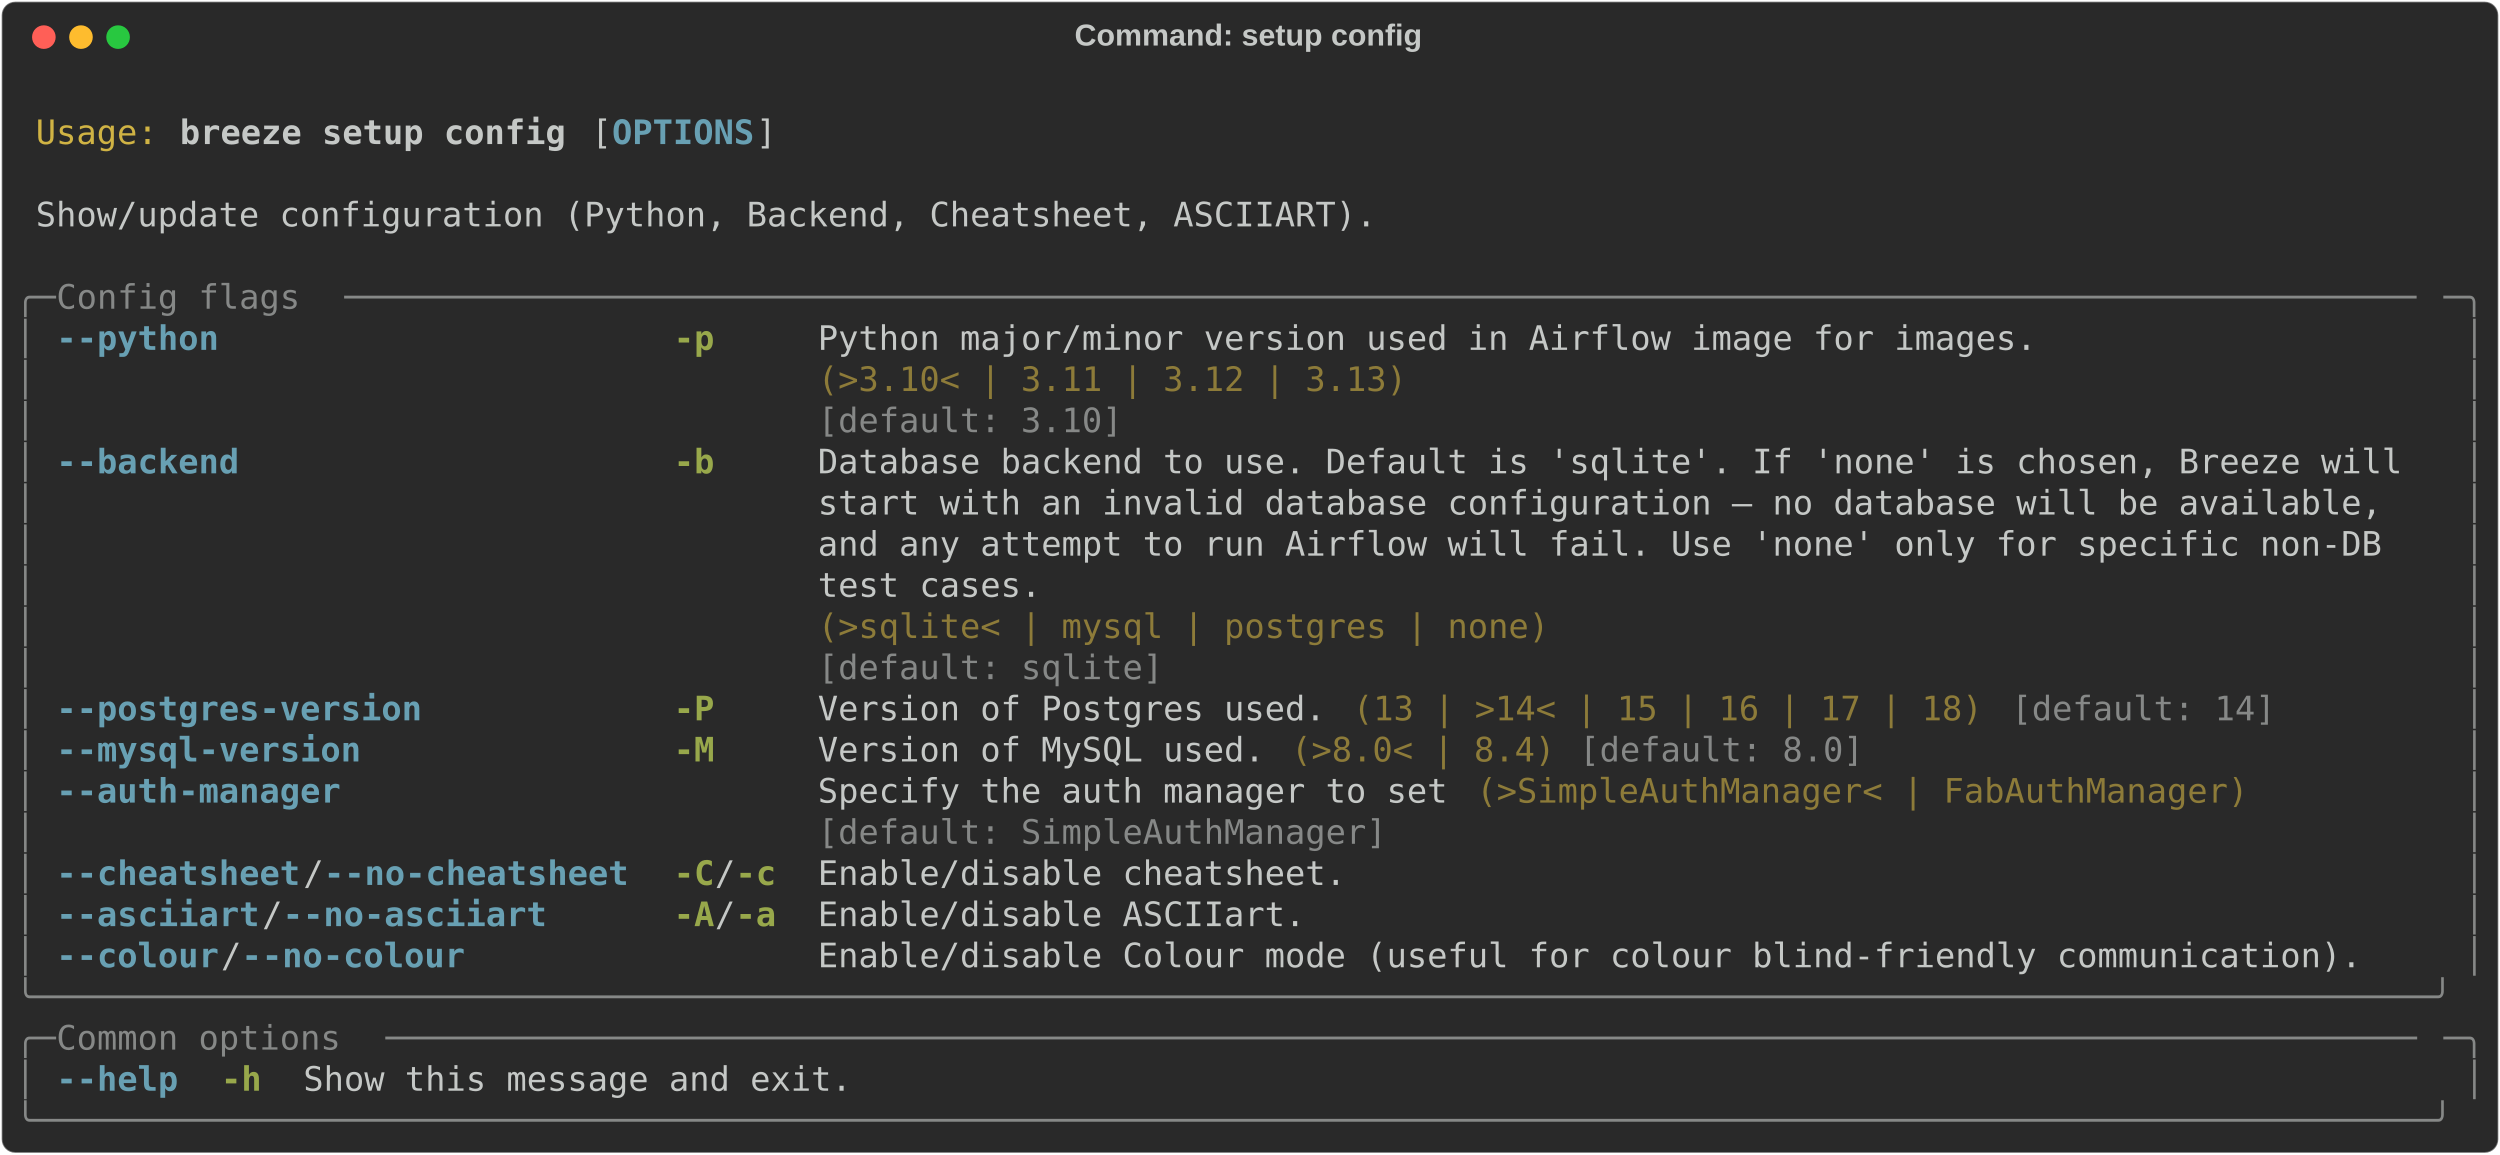
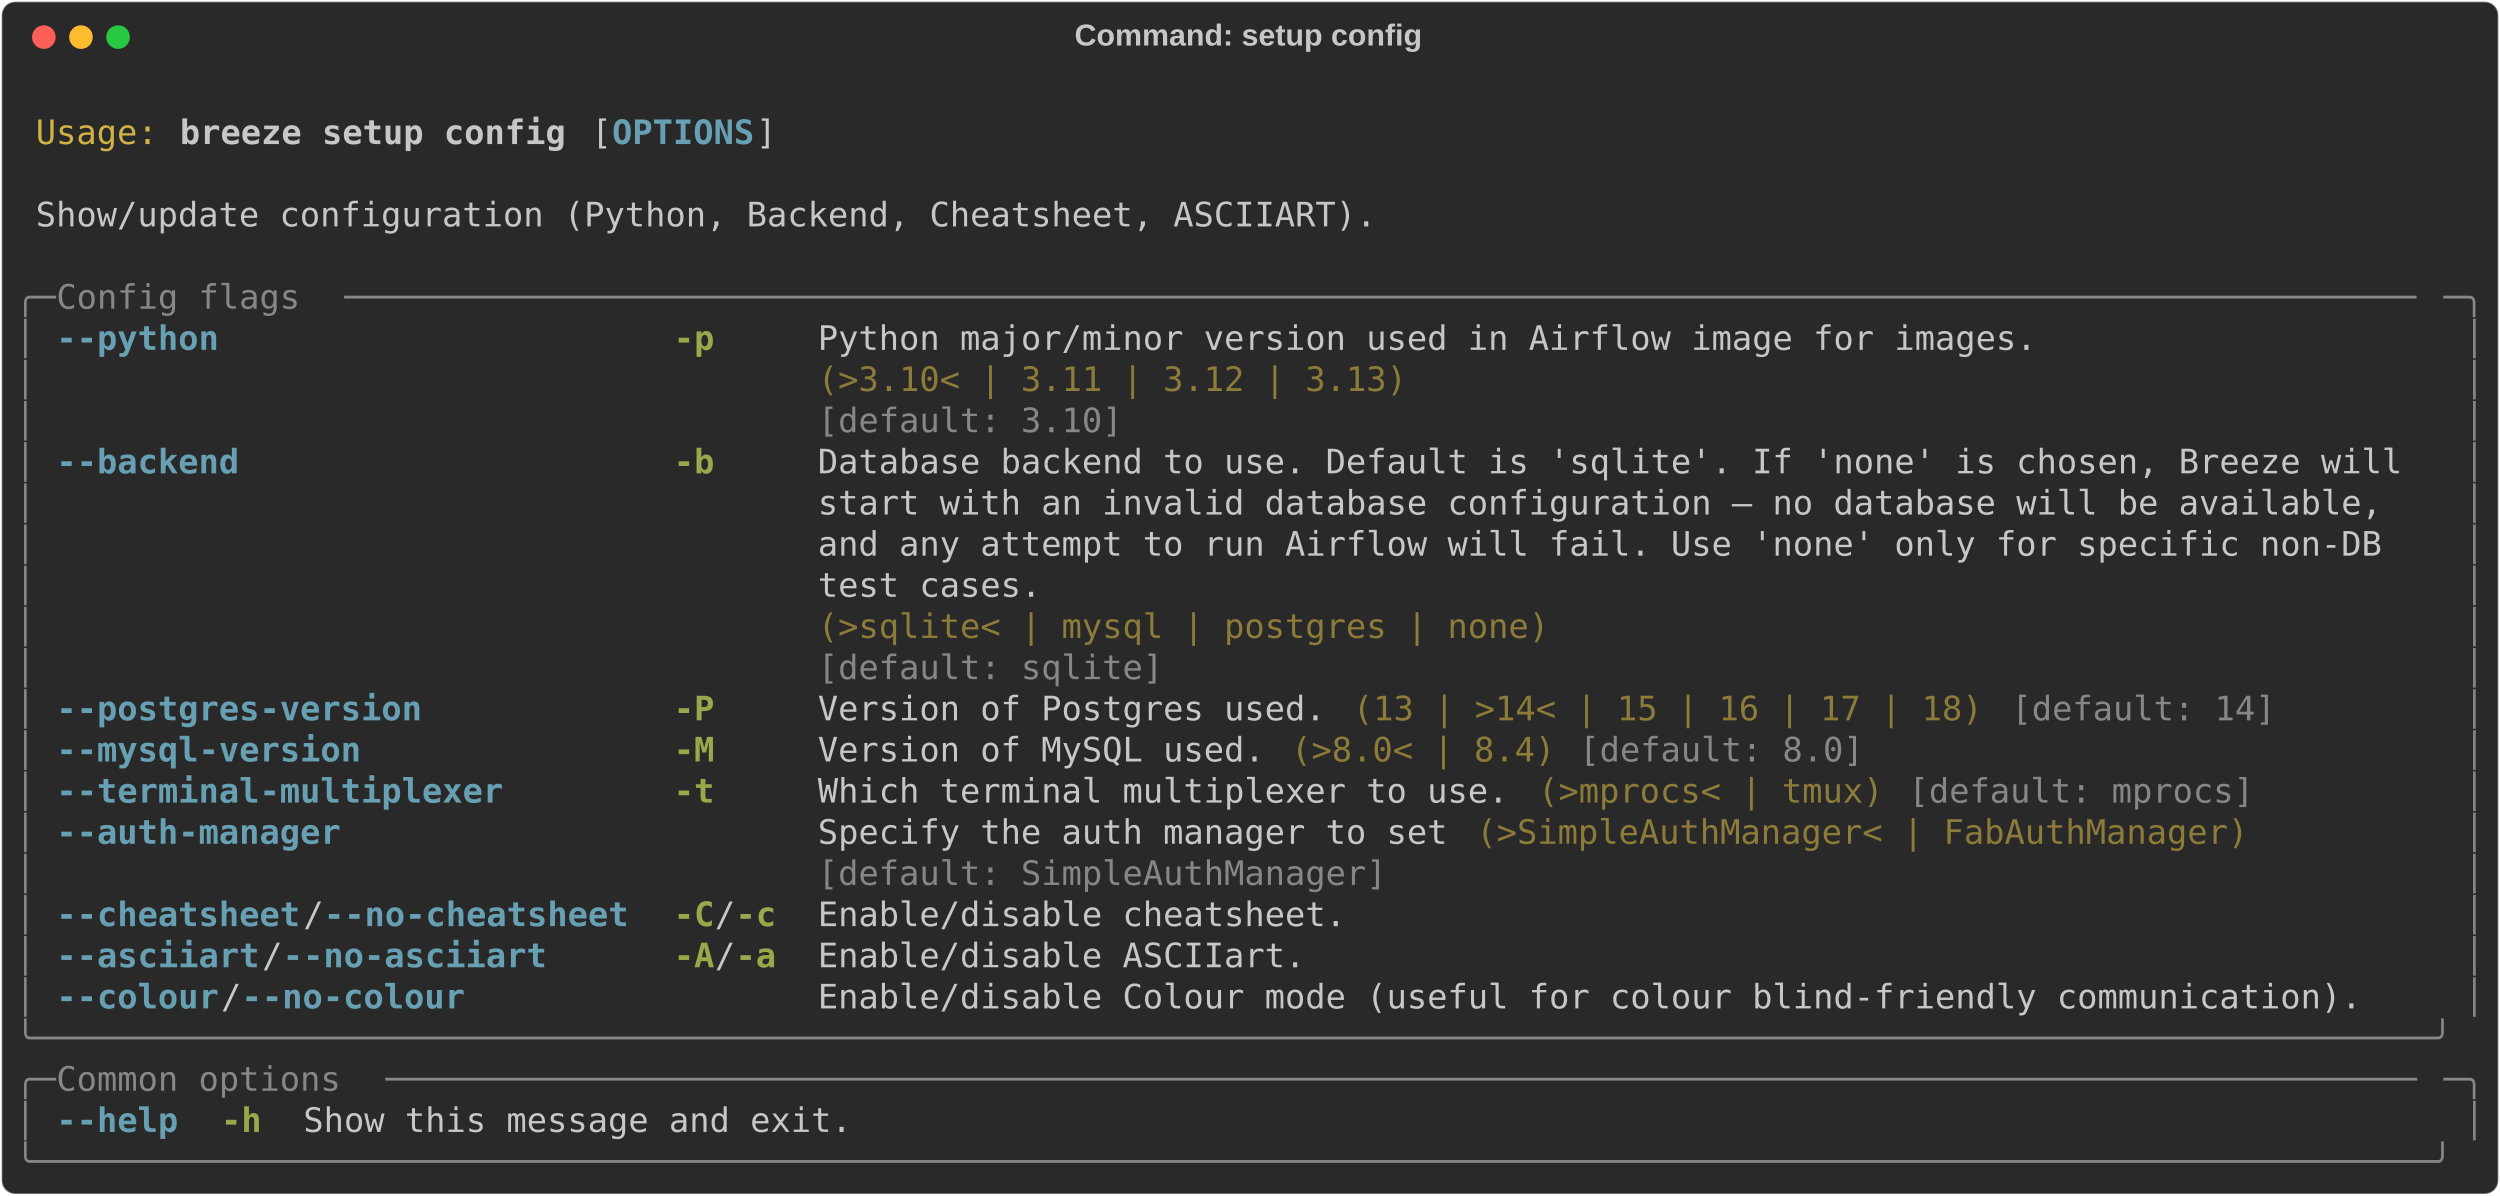
- <svg xmlns="http://www.w3.org/2000/svg" class="rich-terminal" viewBox="0 0 1482 684.4">
+ <svg xmlns="http://www.w3.org/2000/svg" class="rich-terminal" viewBox="0 0 1482 708.8">
  <style>

    @font-face {
        font-family: "Fira Code";
        src: local("FiraCode-Regular"),
                url("https://cdnjs.cloudflare.com/ajax/libs/firacode/6.2.0/woff2/FiraCode-Regular.woff2") format("woff2"),
                url("https://cdnjs.cloudflare.com/ajax/libs/firacode/6.2.0/woff/FiraCode-Regular.woff") format("woff");
        font-style: normal;
        font-weight: 400;
    }
    @font-face {
        font-family: "Fira Code";
        src: local("FiraCode-Bold"),
                url("https://cdnjs.cloudflare.com/ajax/libs/firacode/6.2.0/woff2/FiraCode-Bold.woff2") format("woff2"),
                url("https://cdnjs.cloudflare.com/ajax/libs/firacode/6.2.0/woff/FiraCode-Bold.woff") format("woff");
        font-style: bold;
        font-weight: 700;
    }

    .breeze-setup-config-matrix {
        font-family: Fira Code, monospace;
        font-size: 20px;
        line-height: 24.4px;
        font-variant-east-asian: full-width;
    }

    .breeze-setup-config-title {
        font-size: 18px;
        font-weight: bold;
        font-family: arial;
    }

    .breeze-setup-config-r1 { fill: #c5c8c6 }
.breeze-setup-config-r2 { fill: #d0b344 }
.breeze-setup-config-r3 { fill: #c5c8c6;font-weight: bold }
.breeze-setup-config-r4 { fill: #68a0b3;font-weight: bold }
.breeze-setup-config-r5 { fill: #868887 }
.breeze-setup-config-r6 { fill: #98a84b;font-weight: bold }
.breeze-setup-config-r7 { fill: #8d7b39 }
    </style>
  <defs>
    <clipPath id="breeze-setup-config-clip-terminal">
-       <rect x="0" y="0" width="1463.0" height="633.4" />
+       <rect x="0" y="0" width="1463.0" height="657.8" />
    </clipPath>
    <clipPath id="breeze-setup-config-line-0">
      <rect x="0" y="1.5" width="1464" height="24.65" />
    </clipPath>
    <clipPath id="breeze-setup-config-line-1">
      <rect x="0" y="25.9" width="1464" height="24.65" />
    </clipPath>
    <clipPath id="breeze-setup-config-line-2">
      <rect x="0" y="50.3" width="1464" height="24.65" />
    </clipPath>
    <clipPath id="breeze-setup-config-line-3">
      <rect x="0" y="74.7" width="1464" height="24.65" />
    </clipPath>
    <clipPath id="breeze-setup-config-line-4">
      <rect x="0" y="99.1" width="1464" height="24.65" />
    </clipPath>
    <clipPath id="breeze-setup-config-line-5">
      <rect x="0" y="123.5" width="1464" height="24.65" />
    </clipPath>
    <clipPath id="breeze-setup-config-line-6">
      <rect x="0" y="147.9" width="1464" height="24.65" />
    </clipPath>
    <clipPath id="breeze-setup-config-line-7">
      <rect x="0" y="172.3" width="1464" height="24.65" />
    </clipPath>
    <clipPath id="breeze-setup-config-line-8">
      <rect x="0" y="196.7" width="1464" height="24.65" />
    </clipPath>
    <clipPath id="breeze-setup-config-line-9">
      <rect x="0" y="221.1" width="1464" height="24.65" />
    </clipPath>
    <clipPath id="breeze-setup-config-line-10">
      <rect x="0" y="245.5" width="1464" height="24.65" />
    </clipPath>
    <clipPath id="breeze-setup-config-line-11">
      <rect x="0" y="269.9" width="1464" height="24.65" />
    </clipPath>
    <clipPath id="breeze-setup-config-line-12">
      <rect x="0" y="294.3" width="1464" height="24.65" />
    </clipPath>
    <clipPath id="breeze-setup-config-line-13">
      <rect x="0" y="318.7" width="1464" height="24.65" />
    </clipPath>
    <clipPath id="breeze-setup-config-line-14">
      <rect x="0" y="343.1" width="1464" height="24.65" />
    </clipPath>
    <clipPath id="breeze-setup-config-line-15">
      <rect x="0" y="367.5" width="1464" height="24.65" />
    </clipPath>
    <clipPath id="breeze-setup-config-line-16">
      <rect x="0" y="391.9" width="1464" height="24.65" />
    </clipPath>
    <clipPath id="breeze-setup-config-line-17">
      <rect x="0" y="416.3" width="1464" height="24.65" />
    </clipPath>
    <clipPath id="breeze-setup-config-line-18">
      <rect x="0" y="440.7" width="1464" height="24.65" />
    </clipPath>
    <clipPath id="breeze-setup-config-line-19">
      <rect x="0" y="465.1" width="1464" height="24.65" />
    </clipPath>
    <clipPath id="breeze-setup-config-line-20">
      <rect x="0" y="489.5" width="1464" height="24.65" />
    </clipPath>
    <clipPath id="breeze-setup-config-line-21">
      <rect x="0" y="513.9" width="1464" height="24.65" />
    </clipPath>
    <clipPath id="breeze-setup-config-line-22">
      <rect x="0" y="538.3" width="1464" height="24.65" />
    </clipPath>
    <clipPath id="breeze-setup-config-line-23">
      <rect x="0" y="562.7" width="1464" height="24.65" />
    </clipPath>
    <clipPath id="breeze-setup-config-line-24">
      <rect x="0" y="587.1" width="1464" height="24.65" />
    </clipPath>
+     <clipPath id="breeze-setup-config-line-25">
+       <rect x="0" y="611.5" width="1464" height="24.65" />
+     </clipPath>
  </defs>
-   <rect fill="#292929" stroke="rgba(255,255,255,0.35)" stroke-width="1" x="1" y="1" width="1480" height="682.4" rx="8" />
+   <rect fill="#292929" stroke="rgba(255,255,255,0.35)" stroke-width="1" x="1" y="1" width="1480" height="706.8" rx="8" />
  <text class="breeze-setup-config-title" fill="#c5c8c6" text-anchor="middle" x="740" y="27">Command: setup config</text>
  <g transform="translate(26,22)">
    <circle cx="0" cy="0" r="7" fill="#ff5f57" />
    <circle cx="22" cy="0" r="7" fill="#febc2e" />
    <circle cx="44" cy="0" r="7" fill="#28c840" />
  </g>
  <g transform="translate(9, 41)" clip-path="url(#breeze-setup-config-clip-terminal)">
    <g class="breeze-setup-config-matrix">
      <text class="breeze-setup-config-r1" x="1464" y="20" textLength="12.2" clip-path="url(#breeze-setup-config-line-0)">
</text>
      <text class="breeze-setup-config-r2" x="12.2" y="44.4" textLength="73.2" clip-path="url(#breeze-setup-config-line-1)">Usage:</text>
      <text class="breeze-setup-config-r3" x="97.6" y="44.4" textLength="231.8" clip-path="url(#breeze-setup-config-line-1)">breeze setup config</text>
      <text class="breeze-setup-config-r1" x="341.6" y="44.4" textLength="12.2" clip-path="url(#breeze-setup-config-line-1)">[</text>
      <text class="breeze-setup-config-r4" x="353.8" y="44.4" textLength="85.4" clip-path="url(#breeze-setup-config-line-1)">OPTIONS</text>
      <text class="breeze-setup-config-r1" x="439.2" y="44.4" textLength="12.2" clip-path="url(#breeze-setup-config-line-1)">]</text>
      <text class="breeze-setup-config-r1" x="1464" y="44.4" textLength="12.2" clip-path="url(#breeze-setup-config-line-1)">
</text>
      <text class="breeze-setup-config-r1" x="1464" y="68.8" textLength="12.2" clip-path="url(#breeze-setup-config-line-2)">
</text>
      <text class="breeze-setup-config-r1" x="12.2" y="93.2" textLength="805.2" clip-path="url(#breeze-setup-config-line-3)">Show/update configuration (Python, Backend, Cheatsheet, ASCIIART).</text>
      <text class="breeze-setup-config-r1" x="1464" y="93.2" textLength="12.2" clip-path="url(#breeze-setup-config-line-3)">
</text>
      <text class="breeze-setup-config-r1" x="1464" y="117.6" textLength="12.2" clip-path="url(#breeze-setup-config-line-4)">
</text>
      <text class="breeze-setup-config-r5" x="0" y="142" textLength="24.4" clip-path="url(#breeze-setup-config-line-5)">╭─</text>
      <text class="breeze-setup-config-r5" x="24.4" y="142" textLength="170.8" clip-path="url(#breeze-setup-config-line-5)"> Config flags </text>
      <text class="breeze-setup-config-r5" x="195.2" y="142" textLength="1244.4" clip-path="url(#breeze-setup-config-line-5)">──────────────────────────────────────────────────────────────────────────────────────────────────────</text>
      <text class="breeze-setup-config-r5" x="1439.6" y="142" textLength="24.4" clip-path="url(#breeze-setup-config-line-5)">─╮</text>
      <text class="breeze-setup-config-r1" x="1464" y="142" textLength="12.2" clip-path="url(#breeze-setup-config-line-5)">
</text>
      <text class="breeze-setup-config-r5" x="0" y="166.4" textLength="12.2" clip-path="url(#breeze-setup-config-line-6)">│</text>
      <text class="breeze-setup-config-r4" x="24.4" y="166.4" textLength="97.6" clip-path="url(#breeze-setup-config-line-6)">--python</text>
      <text class="breeze-setup-config-r6" x="390.4" y="166.4" textLength="24.4" clip-path="url(#breeze-setup-config-line-6)">-p</text>
      <text class="breeze-setup-config-r1" x="475.8" y="166.4" textLength="732" clip-path="url(#breeze-setup-config-line-6)">Python major/minor version used in Airflow image for images.</text>
      <text class="breeze-setup-config-r5" x="1451.8" y="166.4" textLength="12.2" clip-path="url(#breeze-setup-config-line-6)">│</text>
      <text class="breeze-setup-config-r1" x="1464" y="166.4" textLength="12.2" clip-path="url(#breeze-setup-config-line-6)">
</text>
      <text class="breeze-setup-config-r5" x="0" y="190.8" textLength="12.2" clip-path="url(#breeze-setup-config-line-7)">│</text>
      <text class="breeze-setup-config-r7" x="475.8" y="190.8" textLength="732" clip-path="url(#breeze-setup-config-line-7)">(&gt;3.10&lt; | 3.11 | 3.12 | 3.13)                               </text>
      <text class="breeze-setup-config-r5" x="1451.8" y="190.8" textLength="12.2" clip-path="url(#breeze-setup-config-line-7)">│</text>
      <text class="breeze-setup-config-r1" x="1464" y="190.8" textLength="12.2" clip-path="url(#breeze-setup-config-line-7)">
</text>
      <text class="breeze-setup-config-r5" x="0" y="215.2" textLength="12.2" clip-path="url(#breeze-setup-config-line-8)">│</text>
      <text class="breeze-setup-config-r5" x="475.8" y="215.2" textLength="732" clip-path="url(#breeze-setup-config-line-8)">[default: 3.10]                                             </text>
      <text class="breeze-setup-config-r5" x="1451.8" y="215.2" textLength="12.2" clip-path="url(#breeze-setup-config-line-8)">│</text>
      <text class="breeze-setup-config-r1" x="1464" y="215.2" textLength="12.2" clip-path="url(#breeze-setup-config-line-8)">
</text>
      <text class="breeze-setup-config-r5" x="0" y="239.6" textLength="12.2" clip-path="url(#breeze-setup-config-line-9)">│</text>
      <text class="breeze-setup-config-r4" x="24.4" y="239.6" textLength="109.8" clip-path="url(#breeze-setup-config-line-9)">--backend</text>
      <text class="breeze-setup-config-r6" x="390.4" y="239.6" textLength="24.4" clip-path="url(#breeze-setup-config-line-9)">-b</text>
      <text class="breeze-setup-config-r1" x="475.8" y="239.6" textLength="963.8" clip-path="url(#breeze-setup-config-line-9)">Database backend to use. Default is 'sqlite'. If 'none' is chosen, Breeze will </text>
      <text class="breeze-setup-config-r5" x="1451.8" y="239.6" textLength="12.2" clip-path="url(#breeze-setup-config-line-9)">│</text>
      <text class="breeze-setup-config-r1" x="1464" y="239.6" textLength="12.2" clip-path="url(#breeze-setup-config-line-9)">
</text>
      <text class="breeze-setup-config-r5" x="0" y="264" textLength="12.2" clip-path="url(#breeze-setup-config-line-10)">│</text>
      <text class="breeze-setup-config-r1" x="475.8" y="264" textLength="963.8" clip-path="url(#breeze-setup-config-line-10)">start with an invalid database configuration — no database will be available,  </text>
      <text class="breeze-setup-config-r5" x="1451.8" y="264" textLength="12.2" clip-path="url(#breeze-setup-config-line-10)">│</text>
      <text class="breeze-setup-config-r1" x="1464" y="264" textLength="12.2" clip-path="url(#breeze-setup-config-line-10)">
</text>
      <text class="breeze-setup-config-r5" x="0" y="288.4" textLength="12.2" clip-path="url(#breeze-setup-config-line-11)">│</text>
      <text class="breeze-setup-config-r1" x="475.8" y="288.4" textLength="963.8" clip-path="url(#breeze-setup-config-line-11)">and any attempt to run Airflow will fail. Use 'none' only for specific non-DB  </text>
      <text class="breeze-setup-config-r5" x="1451.8" y="288.4" textLength="12.2" clip-path="url(#breeze-setup-config-line-11)">│</text>
      <text class="breeze-setup-config-r1" x="1464" y="288.4" textLength="12.2" clip-path="url(#breeze-setup-config-line-11)">
</text>
      <text class="breeze-setup-config-r5" x="0" y="312.8" textLength="12.2" clip-path="url(#breeze-setup-config-line-12)">│</text>
      <text class="breeze-setup-config-r1" x="475.8" y="312.8" textLength="963.8" clip-path="url(#breeze-setup-config-line-12)">test cases.                                                                    </text>
      <text class="breeze-setup-config-r5" x="1451.8" y="312.8" textLength="12.2" clip-path="url(#breeze-setup-config-line-12)">│</text>
      <text class="breeze-setup-config-r1" x="1464" y="312.8" textLength="12.2" clip-path="url(#breeze-setup-config-line-12)">
</text>
      <text class="breeze-setup-config-r5" x="0" y="337.2" textLength="12.2" clip-path="url(#breeze-setup-config-line-13)">│</text>
      <text class="breeze-setup-config-r7" x="475.8" y="337.2" textLength="963.8" clip-path="url(#breeze-setup-config-line-13)">(&gt;sqlite&lt; | mysql | postgres | none)                                           </text>
      <text class="breeze-setup-config-r5" x="1451.8" y="337.2" textLength="12.2" clip-path="url(#breeze-setup-config-line-13)">│</text>
      <text class="breeze-setup-config-r1" x="1464" y="337.2" textLength="12.2" clip-path="url(#breeze-setup-config-line-13)">
</text>
      <text class="breeze-setup-config-r5" x="0" y="361.6" textLength="12.2" clip-path="url(#breeze-setup-config-line-14)">│</text>
      <text class="breeze-setup-config-r5" x="475.8" y="361.6" textLength="963.8" clip-path="url(#breeze-setup-config-line-14)">[default: sqlite]                                                              </text>
      <text class="breeze-setup-config-r5" x="1451.8" y="361.6" textLength="12.2" clip-path="url(#breeze-setup-config-line-14)">│</text>
      <text class="breeze-setup-config-r1" x="1464" y="361.6" textLength="12.2" clip-path="url(#breeze-setup-config-line-14)">
</text>
      <text class="breeze-setup-config-r5" x="0" y="386" textLength="12.2" clip-path="url(#breeze-setup-config-line-15)">│</text>
      <text class="breeze-setup-config-r4" x="24.4" y="386" textLength="219.6" clip-path="url(#breeze-setup-config-line-15)">--postgres-version</text>
      <text class="breeze-setup-config-r6" x="390.4" y="386" textLength="24.4" clip-path="url(#breeze-setup-config-line-15)">-P</text>
      <text class="breeze-setup-config-r1" x="475.8" y="386" textLength="305" clip-path="url(#breeze-setup-config-line-15)">Version of Postgres used.</text>
      <text class="breeze-setup-config-r7" x="793" y="386" textLength="378.2" clip-path="url(#breeze-setup-config-line-15)">(13 | &gt;14&lt; | 15 | 16 | 17 | 18)</text>
      <text class="breeze-setup-config-r5" x="1183.4" y="386" textLength="158.6" clip-path="url(#breeze-setup-config-line-15)">[default: 14]</text>
      <text class="breeze-setup-config-r5" x="1451.8" y="386" textLength="12.2" clip-path="url(#breeze-setup-config-line-15)">│</text>
      <text class="breeze-setup-config-r1" x="1464" y="386" textLength="12.2" clip-path="url(#breeze-setup-config-line-15)">
</text>
      <text class="breeze-setup-config-r5" x="0" y="410.4" textLength="12.2" clip-path="url(#breeze-setup-config-line-16)">│</text>
      <text class="breeze-setup-config-r4" x="24.4" y="410.4" textLength="183" clip-path="url(#breeze-setup-config-line-16)">--mysql-version</text>
      <text class="breeze-setup-config-r6" x="390.4" y="410.4" textLength="24.4" clip-path="url(#breeze-setup-config-line-16)">-M</text>
      <text class="breeze-setup-config-r1" x="475.8" y="410.4" textLength="268.4" clip-path="url(#breeze-setup-config-line-16)">Version of MySQL used.</text>
      <text class="breeze-setup-config-r7" x="756.4" y="410.4" textLength="158.6" clip-path="url(#breeze-setup-config-line-16)">(&gt;8.0&lt; | 8.4)</text>
      <text class="breeze-setup-config-r5" x="927.2" y="410.4" textLength="170.8" clip-path="url(#breeze-setup-config-line-16)">[default: 8.0]</text>
      <text class="breeze-setup-config-r5" x="1451.8" y="410.4" textLength="12.2" clip-path="url(#breeze-setup-config-line-16)">│</text>
      <text class="breeze-setup-config-r1" x="1464" y="410.4" textLength="12.2" clip-path="url(#breeze-setup-config-line-16)">
</text>
      <text class="breeze-setup-config-r5" x="0" y="434.8" textLength="12.2" clip-path="url(#breeze-setup-config-line-17)">│</text>
-       <text class="breeze-setup-config-r4" x="24.4" y="434.8" textLength="170.8" clip-path="url(#breeze-setup-config-line-17)">--auth-manager</text>
-       <text class="breeze-setup-config-r1" x="475.8" y="434.8" textLength="378.2" clip-path="url(#breeze-setup-config-line-17)">Specify the auth manager to set</text>
-       <text class="breeze-setup-config-r7" x="866.2" y="434.8" textLength="463.6" clip-path="url(#breeze-setup-config-line-17)">(&gt;SimpleAuthManager&lt; | FabAuthManager)</text>
+       <text class="breeze-setup-config-r4" x="24.4" y="434.8" textLength="268.4" clip-path="url(#breeze-setup-config-line-17)">--terminal-multiplexer</text>
+       <text class="breeze-setup-config-r6" x="390.4" y="434.8" textLength="24.4" clip-path="url(#breeze-setup-config-line-17)">-t</text>
+       <text class="breeze-setup-config-r1" x="475.8" y="434.8" textLength="414.8" clip-path="url(#breeze-setup-config-line-17)">Which terminal multiplexer to use.</text>
+       <text class="breeze-setup-config-r7" x="902.8" y="434.8" textLength="207.4" clip-path="url(#breeze-setup-config-line-17)">(&gt;mprocs&lt; | tmux)</text>
+       <text class="breeze-setup-config-r5" x="1122.4" y="434.8" textLength="207.4" clip-path="url(#breeze-setup-config-line-17)">[default: mprocs]</text>
      <text class="breeze-setup-config-r5" x="1451.8" y="434.8" textLength="12.2" clip-path="url(#breeze-setup-config-line-17)">│</text>
      <text class="breeze-setup-config-r1" x="1464" y="434.8" textLength="12.2" clip-path="url(#breeze-setup-config-line-17)">
</text>
      <text class="breeze-setup-config-r5" x="0" y="459.2" textLength="12.2" clip-path="url(#breeze-setup-config-line-18)">│</text>
-       <text class="breeze-setup-config-r5" x="475.8" y="459.2" textLength="378.2" clip-path="url(#breeze-setup-config-line-18)">[default: SimpleAuthManager]   </text>
+       <text class="breeze-setup-config-r4" x="24.4" y="459.2" textLength="170.8" clip-path="url(#breeze-setup-config-line-18)">--auth-manager</text>
+       <text class="breeze-setup-config-r1" x="475.8" y="459.2" textLength="378.2" clip-path="url(#breeze-setup-config-line-18)">Specify the auth manager to set</text>
+       <text class="breeze-setup-config-r7" x="866.2" y="459.2" textLength="463.6" clip-path="url(#breeze-setup-config-line-18)">(&gt;SimpleAuthManager&lt; | FabAuthManager)</text>
      <text class="breeze-setup-config-r5" x="1451.8" y="459.2" textLength="12.2" clip-path="url(#breeze-setup-config-line-18)">│</text>
      <text class="breeze-setup-config-r1" x="1464" y="459.2" textLength="12.2" clip-path="url(#breeze-setup-config-line-18)">
</text>
      <text class="breeze-setup-config-r5" x="0" y="483.6" textLength="12.2" clip-path="url(#breeze-setup-config-line-19)">│</text>
-       <text class="breeze-setup-config-r4" x="24.4" y="483.6" textLength="146.4" clip-path="url(#breeze-setup-config-line-19)">--cheatsheet</text>
-       <text class="breeze-setup-config-r1" x="170.8" y="483.6" textLength="12.2" clip-path="url(#breeze-setup-config-line-19)">/</text>
-       <text class="breeze-setup-config-r4" x="183" y="483.6" textLength="183" clip-path="url(#breeze-setup-config-line-19)">--no-cheatsheet</text>
-       <text class="breeze-setup-config-r6" x="390.4" y="483.6" textLength="24.4" clip-path="url(#breeze-setup-config-line-19)">-C</text>
-       <text class="breeze-setup-config-r1" x="414.8" y="483.6" textLength="12.2" clip-path="url(#breeze-setup-config-line-19)">/</text>
-       <text class="breeze-setup-config-r6" x="427" y="483.6" textLength="24.4" clip-path="url(#breeze-setup-config-line-19)">-c</text>
-       <text class="breeze-setup-config-r1" x="475.8" y="483.6" textLength="317.2" clip-path="url(#breeze-setup-config-line-19)">Enable/disable cheatsheet.</text>
+       <text class="breeze-setup-config-r5" x="475.8" y="483.6" textLength="378.2" clip-path="url(#breeze-setup-config-line-19)">[default: SimpleAuthManager]   </text>
      <text class="breeze-setup-config-r5" x="1451.8" y="483.6" textLength="12.2" clip-path="url(#breeze-setup-config-line-19)">│</text>
      <text class="breeze-setup-config-r1" x="1464" y="483.6" textLength="12.2" clip-path="url(#breeze-setup-config-line-19)">
</text>
      <text class="breeze-setup-config-r5" x="0" y="508" textLength="12.2" clip-path="url(#breeze-setup-config-line-20)">│</text>
-       <text class="breeze-setup-config-r4" x="24.4" y="508" textLength="122" clip-path="url(#breeze-setup-config-line-20)">--asciiart</text>
-       <text class="breeze-setup-config-r1" x="146.4" y="508" textLength="12.2" clip-path="url(#breeze-setup-config-line-20)">/</text>
-       <text class="breeze-setup-config-r4" x="158.6" y="508" textLength="158.6" clip-path="url(#breeze-setup-config-line-20)">--no-asciiart</text>
-       <text class="breeze-setup-config-r6" x="390.4" y="508" textLength="24.4" clip-path="url(#breeze-setup-config-line-20)">-A</text>
+       <text class="breeze-setup-config-r4" x="24.4" y="508" textLength="146.4" clip-path="url(#breeze-setup-config-line-20)">--cheatsheet</text>
+       <text class="breeze-setup-config-r1" x="170.8" y="508" textLength="12.2" clip-path="url(#breeze-setup-config-line-20)">/</text>
+       <text class="breeze-setup-config-r4" x="183" y="508" textLength="183" clip-path="url(#breeze-setup-config-line-20)">--no-cheatsheet</text>
+       <text class="breeze-setup-config-r6" x="390.4" y="508" textLength="24.4" clip-path="url(#breeze-setup-config-line-20)">-C</text>
      <text class="breeze-setup-config-r1" x="414.8" y="508" textLength="12.2" clip-path="url(#breeze-setup-config-line-20)">/</text>
-       <text class="breeze-setup-config-r6" x="427" y="508" textLength="24.4" clip-path="url(#breeze-setup-config-line-20)">-a</text>
-       <text class="breeze-setup-config-r1" x="475.8" y="508" textLength="292.8" clip-path="url(#breeze-setup-config-line-20)">Enable/disable ASCIIart.</text>
+       <text class="breeze-setup-config-r6" x="427" y="508" textLength="24.4" clip-path="url(#breeze-setup-config-line-20)">-c</text>
+       <text class="breeze-setup-config-r1" x="475.8" y="508" textLength="317.2" clip-path="url(#breeze-setup-config-line-20)">Enable/disable cheatsheet.</text>
      <text class="breeze-setup-config-r5" x="1451.8" y="508" textLength="12.2" clip-path="url(#breeze-setup-config-line-20)">│</text>
      <text class="breeze-setup-config-r1" x="1464" y="508" textLength="12.2" clip-path="url(#breeze-setup-config-line-20)">
</text>
      <text class="breeze-setup-config-r5" x="0" y="532.4" textLength="12.2" clip-path="url(#breeze-setup-config-line-21)">│</text>
-       <text class="breeze-setup-config-r4" x="24.4" y="532.4" textLength="97.6" clip-path="url(#breeze-setup-config-line-21)">--colour</text>
-       <text class="breeze-setup-config-r1" x="122" y="532.4" textLength="12.2" clip-path="url(#breeze-setup-config-line-21)">/</text>
-       <text class="breeze-setup-config-r4" x="134.2" y="532.4" textLength="134.2" clip-path="url(#breeze-setup-config-line-21)">--no-colour</text>
-       <text class="breeze-setup-config-r1" x="475.8" y="532.4" textLength="927.2" clip-path="url(#breeze-setup-config-line-21)">Enable/disable Colour mode (useful for colour blind-friendly communication).</text>
+       <text class="breeze-setup-config-r4" x="24.4" y="532.4" textLength="122" clip-path="url(#breeze-setup-config-line-21)">--asciiart</text>
+       <text class="breeze-setup-config-r1" x="146.4" y="532.4" textLength="12.2" clip-path="url(#breeze-setup-config-line-21)">/</text>
+       <text class="breeze-setup-config-r4" x="158.6" y="532.4" textLength="158.6" clip-path="url(#breeze-setup-config-line-21)">--no-asciiart</text>
+       <text class="breeze-setup-config-r6" x="390.4" y="532.4" textLength="24.4" clip-path="url(#breeze-setup-config-line-21)">-A</text>
+       <text class="breeze-setup-config-r1" x="414.8" y="532.4" textLength="12.2" clip-path="url(#breeze-setup-config-line-21)">/</text>
+       <text class="breeze-setup-config-r6" x="427" y="532.4" textLength="24.4" clip-path="url(#breeze-setup-config-line-21)">-a</text>
+       <text class="breeze-setup-config-r1" x="475.8" y="532.4" textLength="292.8" clip-path="url(#breeze-setup-config-line-21)">Enable/disable ASCIIart.</text>
      <text class="breeze-setup-config-r5" x="1451.8" y="532.4" textLength="12.2" clip-path="url(#breeze-setup-config-line-21)">│</text>
      <text class="breeze-setup-config-r1" x="1464" y="532.4" textLength="12.2" clip-path="url(#breeze-setup-config-line-21)">
</text>
-       <text class="breeze-setup-config-r5" x="0" y="556.8" textLength="1464" clip-path="url(#breeze-setup-config-line-22)">╰──────────────────────────────────────────────────────────────────────────────────────────────────────────────────────╯</text>
+       <text class="breeze-setup-config-r5" x="0" y="556.8" textLength="12.2" clip-path="url(#breeze-setup-config-line-22)">│</text>
+       <text class="breeze-setup-config-r4" x="24.4" y="556.8" textLength="97.6" clip-path="url(#breeze-setup-config-line-22)">--colour</text>
+       <text class="breeze-setup-config-r1" x="122" y="556.8" textLength="12.2" clip-path="url(#breeze-setup-config-line-22)">/</text>
+       <text class="breeze-setup-config-r4" x="134.2" y="556.8" textLength="134.2" clip-path="url(#breeze-setup-config-line-22)">--no-colour</text>
+       <text class="breeze-setup-config-r1" x="475.8" y="556.8" textLength="927.2" clip-path="url(#breeze-setup-config-line-22)">Enable/disable Colour mode (useful for colour blind-friendly communication).</text>
+       <text class="breeze-setup-config-r5" x="1451.8" y="556.8" textLength="12.2" clip-path="url(#breeze-setup-config-line-22)">│</text>
      <text class="breeze-setup-config-r1" x="1464" y="556.8" textLength="12.2" clip-path="url(#breeze-setup-config-line-22)">
</text>
-       <text class="breeze-setup-config-r5" x="0" y="581.2" textLength="24.4" clip-path="url(#breeze-setup-config-line-23)">╭─</text>
-       <text class="breeze-setup-config-r5" x="24.4" y="581.2" textLength="195.2" clip-path="url(#breeze-setup-config-line-23)"> Common options </text>
-       <text class="breeze-setup-config-r5" x="219.6" y="581.2" textLength="1220" clip-path="url(#breeze-setup-config-line-23)">────────────────────────────────────────────────────────────────────────────────────────────────────</text>
-       <text class="breeze-setup-config-r5" x="1439.6" y="581.2" textLength="24.4" clip-path="url(#breeze-setup-config-line-23)">─╮</text>
+       <text class="breeze-setup-config-r5" x="0" y="581.2" textLength="1464" clip-path="url(#breeze-setup-config-line-23)">╰──────────────────────────────────────────────────────────────────────────────────────────────────────────────────────╯</text>
      <text class="breeze-setup-config-r1" x="1464" y="581.2" textLength="12.2" clip-path="url(#breeze-setup-config-line-23)">
</text>
-       <text class="breeze-setup-config-r5" x="0" y="605.6" textLength="12.2" clip-path="url(#breeze-setup-config-line-24)">│</text>
-       <text class="breeze-setup-config-r4" x="24.4" y="605.6" textLength="73.2" clip-path="url(#breeze-setup-config-line-24)">--help</text>
-       <text class="breeze-setup-config-r6" x="122" y="605.6" textLength="24.4" clip-path="url(#breeze-setup-config-line-24)">-h</text>
-       <text class="breeze-setup-config-r1" x="170.8" y="605.6" textLength="329.4" clip-path="url(#breeze-setup-config-line-24)">Show this message and exit.</text>
-       <text class="breeze-setup-config-r5" x="1451.8" y="605.6" textLength="12.2" clip-path="url(#breeze-setup-config-line-24)">│</text>
+       <text class="breeze-setup-config-r5" x="0" y="605.6" textLength="24.4" clip-path="url(#breeze-setup-config-line-24)">╭─</text>
+       <text class="breeze-setup-config-r5" x="24.4" y="605.6" textLength="195.2" clip-path="url(#breeze-setup-config-line-24)"> Common options </text>
+       <text class="breeze-setup-config-r5" x="219.6" y="605.6" textLength="1220" clip-path="url(#breeze-setup-config-line-24)">────────────────────────────────────────────────────────────────────────────────────────────────────</text>
+       <text class="breeze-setup-config-r5" x="1439.6" y="605.6" textLength="24.4" clip-path="url(#breeze-setup-config-line-24)">─╮</text>
      <text class="breeze-setup-config-r1" x="1464" y="605.6" textLength="12.2" clip-path="url(#breeze-setup-config-line-24)">
</text>
-       <text class="breeze-setup-config-r5" x="0" y="630" textLength="1464" clip-path="url(#breeze-setup-config-line-25)">╰──────────────────────────────────────────────────────────────────────────────────────────────────────────────────────╯</text>
+       <text class="breeze-setup-config-r5" x="0" y="630" textLength="12.2" clip-path="url(#breeze-setup-config-line-25)">│</text>
+       <text class="breeze-setup-config-r4" x="24.4" y="630" textLength="73.2" clip-path="url(#breeze-setup-config-line-25)">--help</text>
+       <text class="breeze-setup-config-r6" x="122" y="630" textLength="24.4" clip-path="url(#breeze-setup-config-line-25)">-h</text>
+       <text class="breeze-setup-config-r1" x="170.8" y="630" textLength="329.4" clip-path="url(#breeze-setup-config-line-25)">Show this message and exit.</text>
+       <text class="breeze-setup-config-r5" x="1451.8" y="630" textLength="12.2" clip-path="url(#breeze-setup-config-line-25)">│</text>
      <text class="breeze-setup-config-r1" x="1464" y="630" textLength="12.2" clip-path="url(#breeze-setup-config-line-25)">
+ </text>
+       <text class="breeze-setup-config-r5" x="0" y="654.4" textLength="1464" clip-path="url(#breeze-setup-config-line-26)">╰──────────────────────────────────────────────────────────────────────────────────────────────────────────────────────╯</text>
+       <text class="breeze-setup-config-r1" x="1464" y="654.4" textLength="12.2" clip-path="url(#breeze-setup-config-line-26)">
</text>
    </g>
  </g>
</svg>
